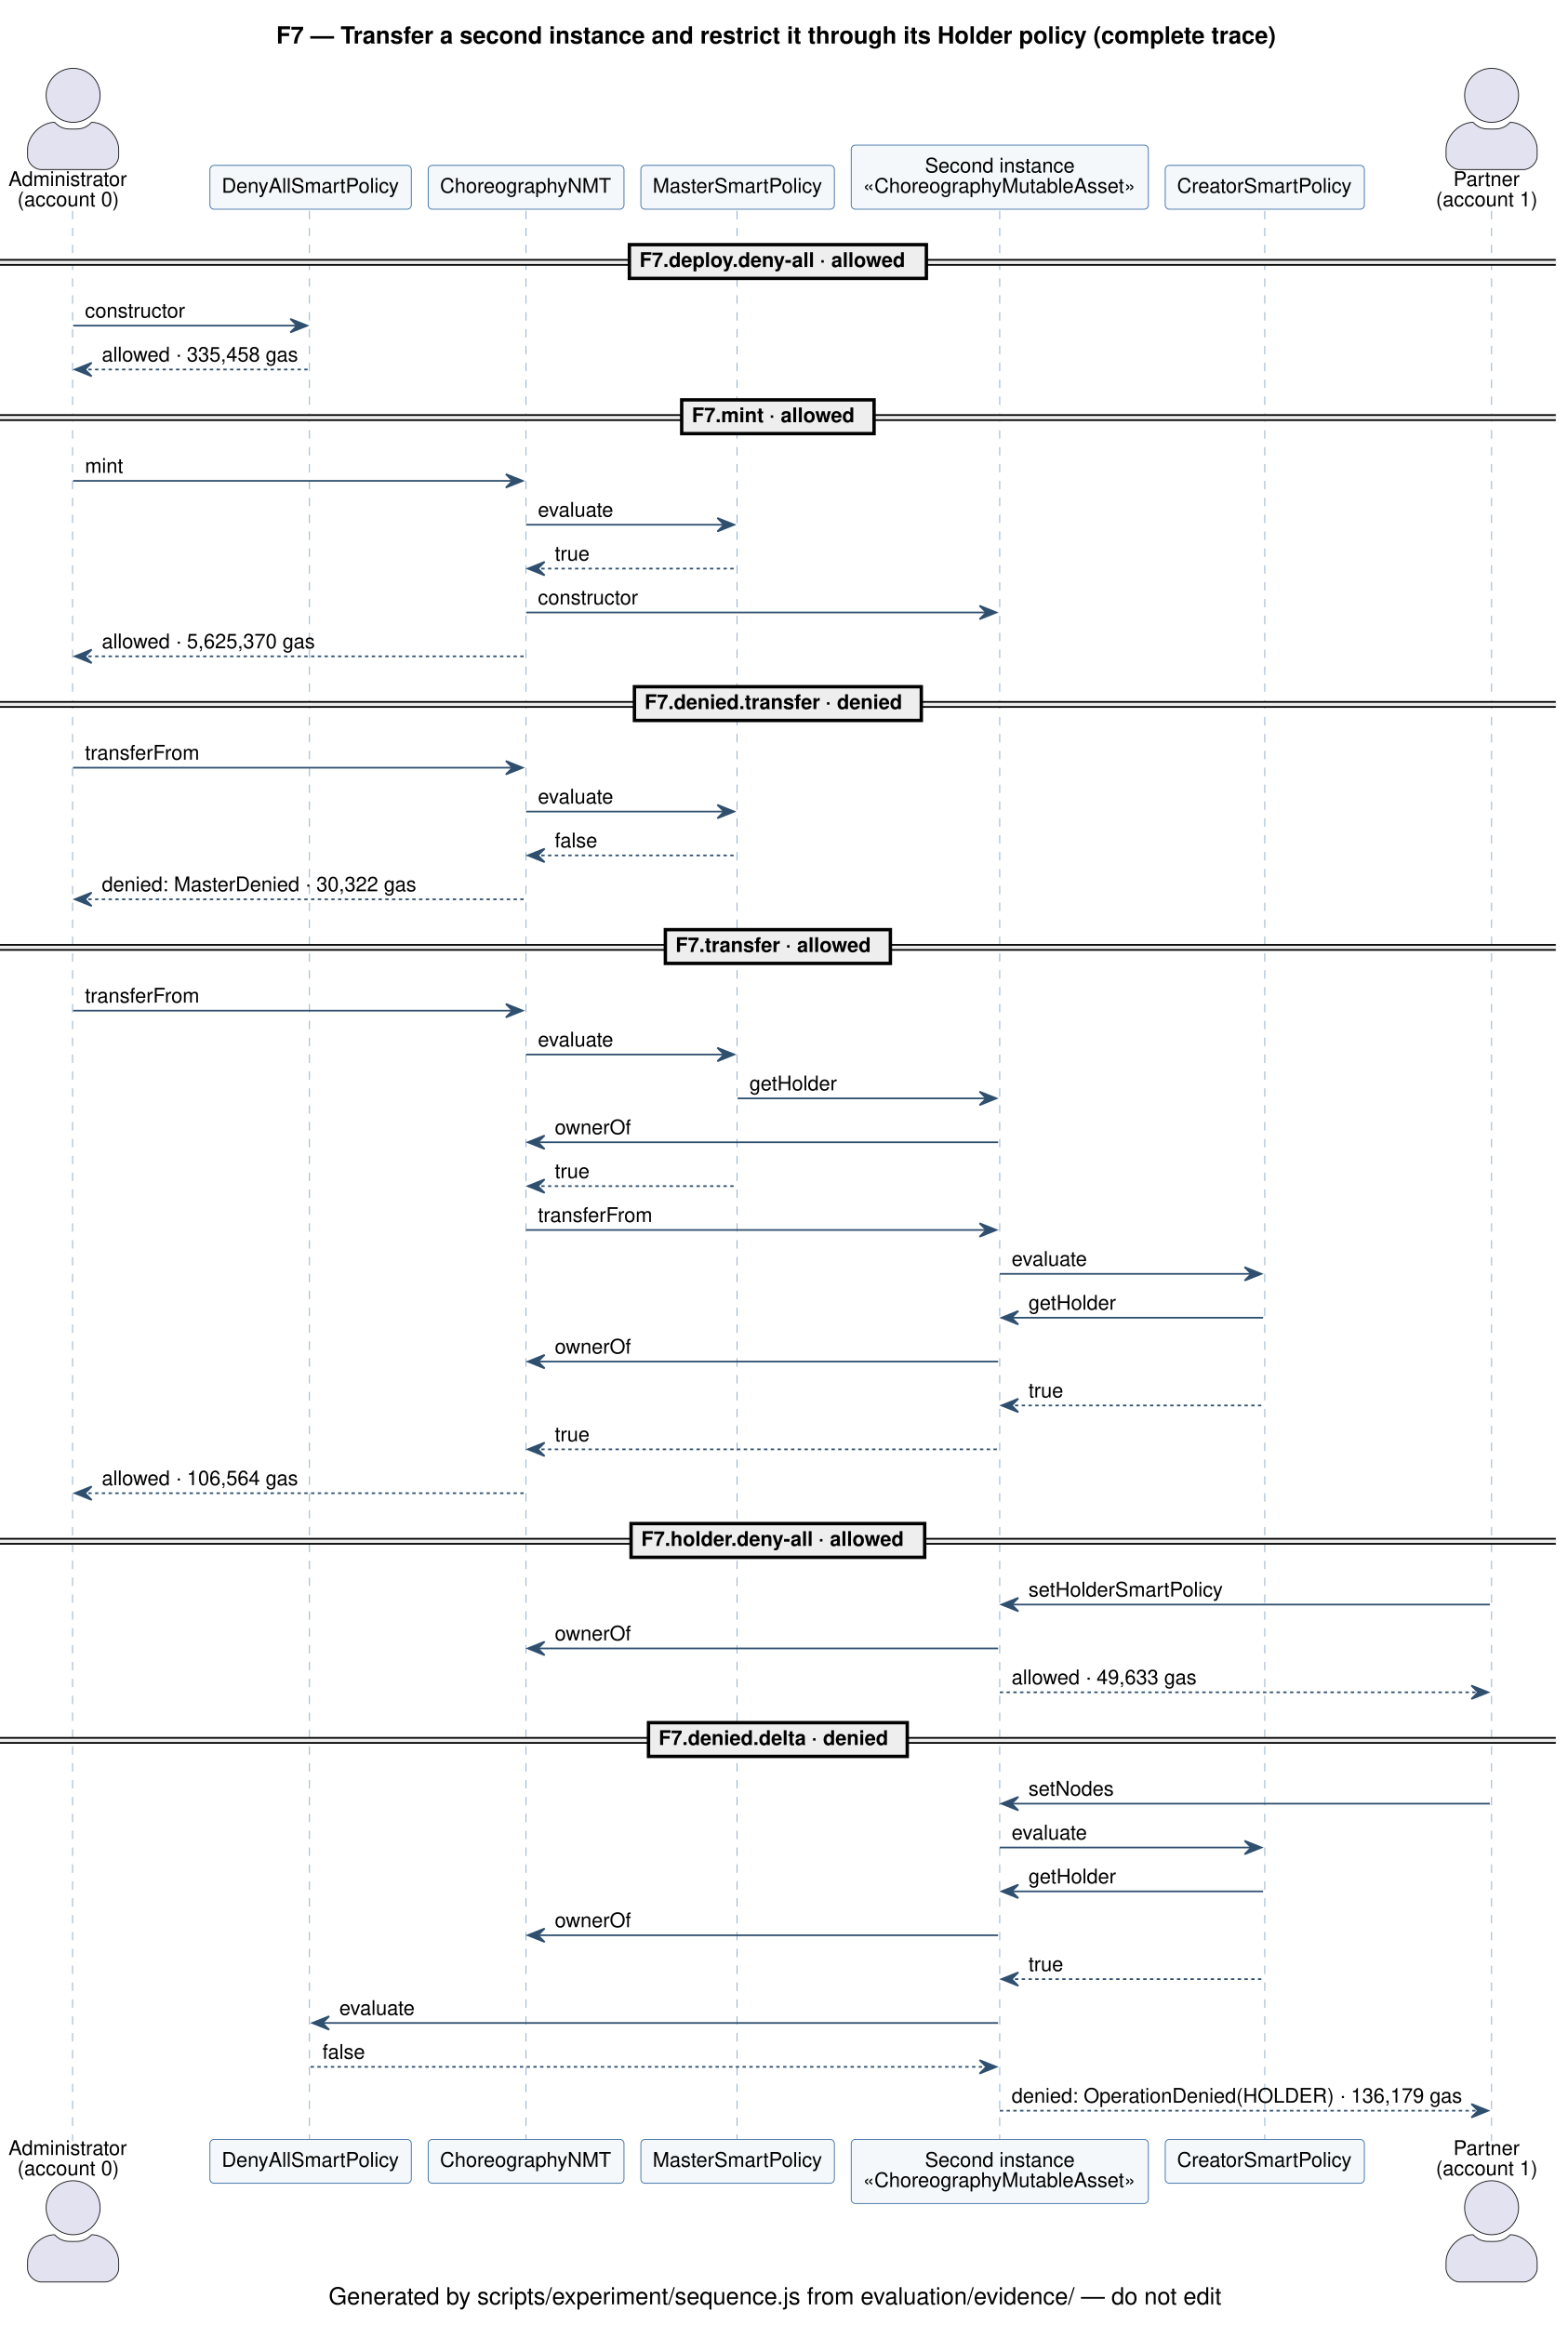
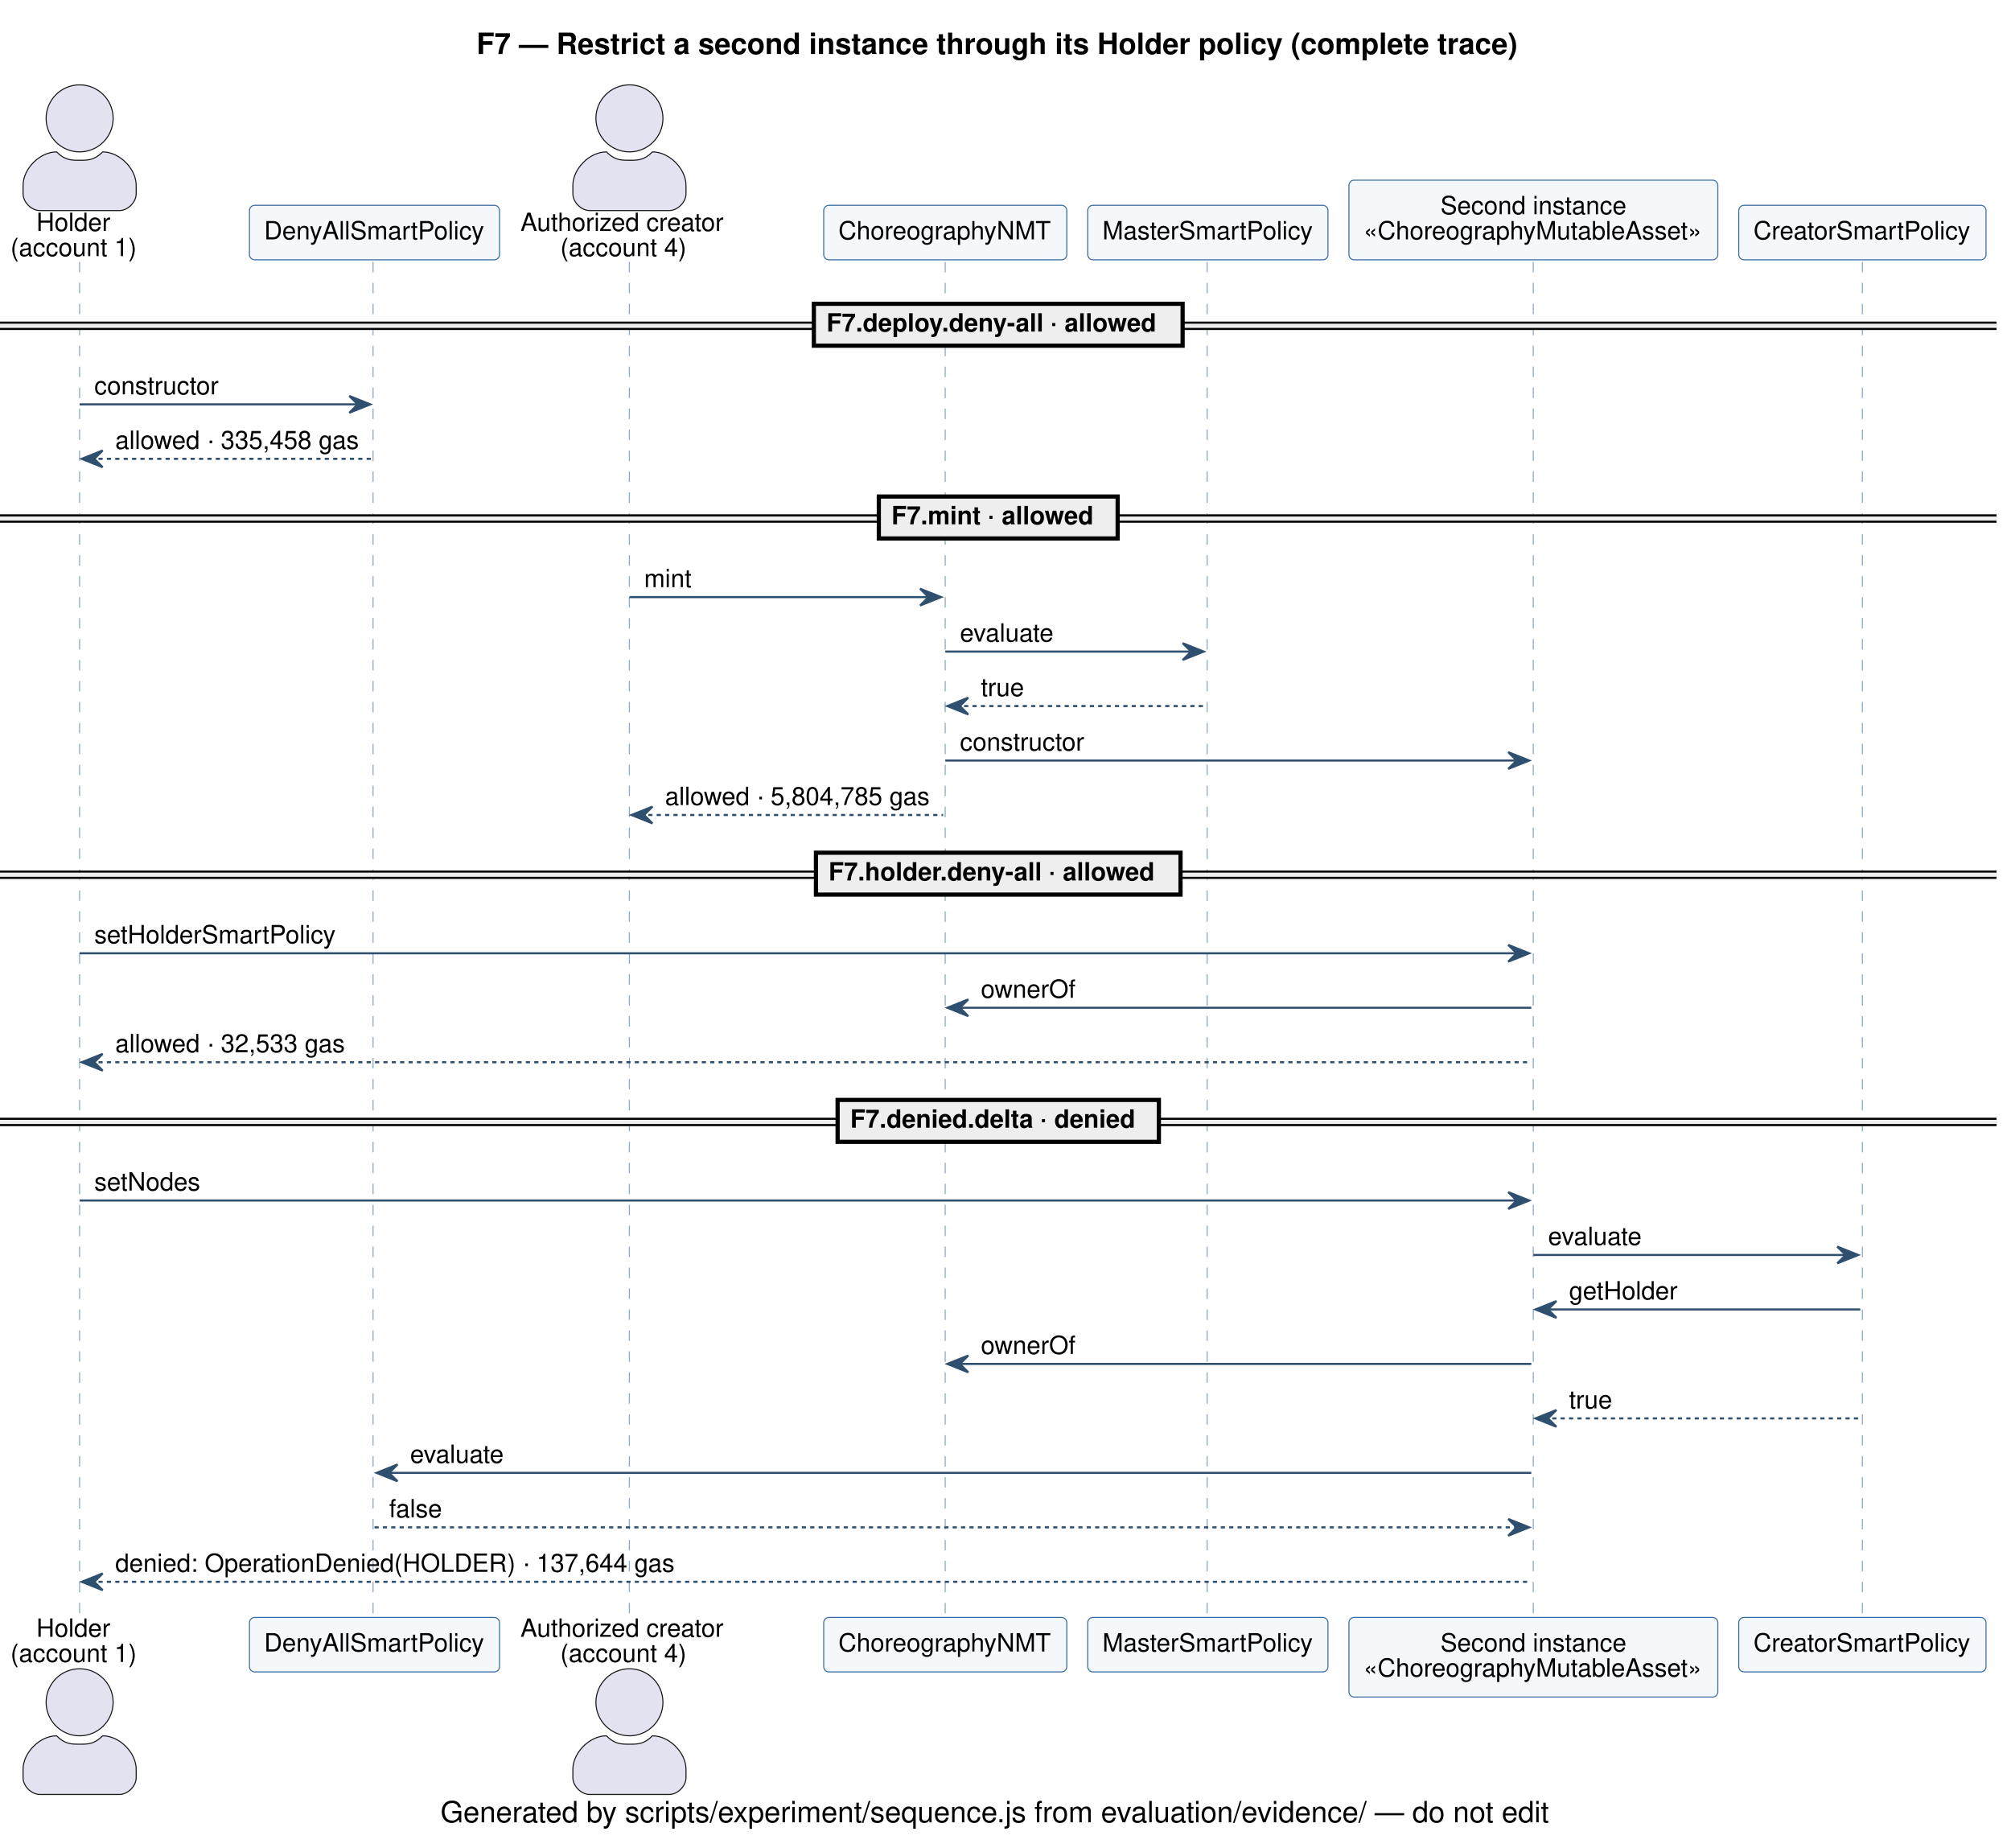
- <svg xmlns="http://www.w3.org/2000/svg" contentStyleType="text/css" height="1378px" preserveAspectRatio="none" style="width:929px;height:1378px;background:#FFFFFF;" version="1.1" viewBox="0 0 929 1378" width="929px" zoomAndPan="magnify">
+ <svg xmlns="http://www.w3.org/2000/svg" contentStyleType="text/css" height="882px" preserveAspectRatio="none" style="width:960px;height:882px;background:#FFFFFF;" version="1.1" viewBox="0 0 960 882" width="960px" zoomAndPan="magnify">
  <defs />
  <g>
-     <text fill="#000000" font-family="Helvetica" font-size="14" font-weight="bold" lengthAdjust="spacing" textLength="593.578" x="163.743" y="25.78">F7 — Transfer a second instance and restrict it through its Holder policy (complete trace)</text>
-     <text fill="#000000" font-family="Helvetica" font-size="14" lengthAdjust="spacing" textLength="531.515" x="194.775" y="1365.78">Generated by scripts/experiment/sequence.js from evaluation/evidence/ — do not edit</text>
-     <line style="stroke:#8AA9C8;stroke-width:0.5;stroke-dasharray:5.0,5.0;" x1="43" x2="43" y1="125" y2="1269" />
-     <line style="stroke:#8AA9C8;stroke-width:0.5;stroke-dasharray:5.0,5.0;" x1="183.416" x2="183.416" y1="125" y2="1269" />
-     <line style="stroke:#8AA9C8;stroke-width:0.5;stroke-dasharray:5.0,5.0;" x1="311.779" x2="311.779" y1="125" y2="1269" />
-     <line style="stroke:#8AA9C8;stroke-width:0.5;stroke-dasharray:5.0,5.0;" x1="436.82" x2="436.82" y1="125" y2="1269" />
-     <line style="stroke:#8AA9C8;stroke-width:0.5;stroke-dasharray:5.0,5.0;" x1="592.508" x2="592.508" y1="125" y2="1269" />
-     <line style="stroke:#8AA9C8;stroke-width:0.5;stroke-dasharray:5.0,5.0;" x1="749.607" x2="749.607" y1="125" y2="1269" />
-     <line style="stroke:#8AA9C8;stroke-width:0.5;stroke-dasharray:5.0,5.0;" x1="884.035" x2="884.035" y1="125" y2="1269" />
-     <text fill="#000000" font-family="Helvetica" font-size="12" lengthAdjust="spacing" textLength="70.688" x="5" y="110.24">Administrator</text>
-     <text fill="#000000" font-family="Helvetica" font-size="12" lengthAdjust="spacing" textLength="60.029" x="10.329" y="122.24">(account 0)</text>
-     <ellipse cx="43.344" cy="56.5" fill="#E2E2F0" rx="16" ry="16" style="stroke:#181818;stroke-width:0.5;" />
-     <path d="M43.344,76.5 C47.344,76.5 50.344,76.5 54.344,72.5 C62.344,72.5 70.344,80.5 70.344,88.5 L70.344,92.5 C70.344,96.5 66.344,100.5 62.344,100.5 L24.344,100.5 C20.344,100.5 16.344,96.5 16.344,92.5 L16.344,88.5 C16.344,80.5 24.344,72.5 32.344,72.5 C36.344,76.5 39.344,76.5 43.344,76.5 " fill="#E2E2F0" style="stroke:#181818;stroke-width:0.5;" />
-     <text fill="#000000" font-family="Helvetica" font-size="12" lengthAdjust="spacing" textLength="70.688" x="5" y="1277.24">Administrator</text>
-     <text fill="#000000" font-family="Helvetica" font-size="12" lengthAdjust="spacing" textLength="60.029" x="10.329" y="1289.24">(account 0)</text>
-     <ellipse cx="43.344" cy="1308.5" fill="#E2E2F0" rx="16" ry="16" style="stroke:#181818;stroke-width:0.5;" />
-     <path d="M43.344,1328.5 C47.344,1328.5 50.344,1328.5 54.344,1324.5 C62.344,1324.5 70.344,1332.5 70.344,1340.5 L70.344,1344.5 C70.344,1348.5 66.344,1352.5 62.344,1352.5 L24.344,1352.5 C20.344,1352.5 16.344,1348.5 16.344,1344.5 L16.344,1340.5 C16.344,1332.5 24.344,1324.5 32.344,1324.5 C36.344,1328.5 39.344,1328.5 43.344,1328.5 " fill="#E2E2F0" style="stroke:#181818;stroke-width:0.5;" />
-     <rect fill="#F4F8FB" height="26" rx="2.5" ry="2.5" style="stroke:#3A6EA5;stroke-width:0.5;" width="119.363" x="124.416" y="98" />
-     <text fill="#000000" font-family="Helvetica" font-size="12" lengthAdjust="spacing" textLength="105.363" x="131.416" y="114.24">DenyAllSmartPolicy</text>
-     <rect fill="#F4F8FB" height="26" rx="2.5" ry="2.5" style="stroke:#3A6EA5;stroke-width:0.5;" width="119.363" x="124.416" y="1268" />
-     <text fill="#000000" font-family="Helvetica" font-size="12" lengthAdjust="spacing" textLength="105.363" x="131.416" y="1284.24">DenyAllSmartPolicy</text>
-     <rect fill="#F4F8FB" height="26" rx="2.5" ry="2.5" style="stroke:#3A6EA5;stroke-width:0.5;" width="116.041" x="253.779" y="98" />
-     <text fill="#000000" font-family="Helvetica" font-size="12" lengthAdjust="spacing" textLength="102.041" x="260.779" y="114.24">ChoreographyNMT</text>
-     <rect fill="#F4F8FB" height="26" rx="2.5" ry="2.5" style="stroke:#3A6EA5;stroke-width:0.5;" width="116.041" x="253.779" y="1268" />
-     <text fill="#000000" font-family="Helvetica" font-size="12" lengthAdjust="spacing" textLength="102.041" x="260.779" y="1284.24">ChoreographyNMT</text>
-     <rect fill="#F4F8FB" height="26" rx="2.5" ry="2.5" style="stroke:#3A6EA5;stroke-width:0.5;" width="114.688" x="379.82" y="98" />
-     <text fill="#000000" font-family="Helvetica" font-size="12" lengthAdjust="spacing" textLength="100.688" x="386.82" y="114.24">MasterSmartPolicy</text>
-     <rect fill="#F4F8FB" height="26" rx="2.5" ry="2.5" style="stroke:#3A6EA5;stroke-width:0.5;" width="114.688" x="379.82" y="1268" />
-     <text fill="#000000" font-family="Helvetica" font-size="12" lengthAdjust="spacing" textLength="100.688" x="386.82" y="1284.24">MasterSmartPolicy</text>
-     <rect fill="#F4F8FB" height="38" rx="2.5" ry="2.5" style="stroke:#3A6EA5;stroke-width:0.5;" width="176.1" x="504.508" y="86" />
-     <text fill="#000000" font-family="Helvetica" font-size="12" lengthAdjust="spacing" textLength="88.728" x="548.193" y="102.24">Second instance</text>
-     <text fill="#000000" font-family="Helvetica" font-size="12" lengthAdjust="spacing" textLength="162.1" x="511.508" y="114.24">«ChoreographyMutableAsset»</text>
-     <rect fill="#F4F8FB" height="38" rx="2.5" ry="2.5" style="stroke:#3A6EA5;stroke-width:0.5;" width="176.1" x="504.508" y="1268" />
-     <text fill="#000000" font-family="Helvetica" font-size="12" lengthAdjust="spacing" textLength="88.728" x="548.193" y="1284.24">Second instance</text>
-     <text fill="#000000" font-family="Helvetica" font-size="12" lengthAdjust="spacing" textLength="162.1" x="511.508" y="1296.24">«ChoreographyMutableAsset»</text>
-     <rect fill="#F4F8FB" height="26" rx="2.5" ry="2.5" style="stroke:#3A6EA5;stroke-width:0.5;" width="118.027" x="690.607" y="98" />
-     <text fill="#000000" font-family="Helvetica" font-size="12" lengthAdjust="spacing" textLength="104.027" x="697.607" y="114.24">CreatorSmartPolicy</text>
-     <rect fill="#F4F8FB" height="26" rx="2.5" ry="2.5" style="stroke:#3A6EA5;stroke-width:0.5;" width="118.027" x="690.607" y="1268" />
-     <text fill="#000000" font-family="Helvetica" font-size="12" lengthAdjust="spacing" textLength="104.027" x="697.607" y="1284.24">CreatorSmartPolicy</text>
-     <text fill="#000000" font-family="Helvetica" font-size="12" lengthAdjust="spacing" textLength="39.352" x="861.374" y="110.24">Partner</text>
-     <text fill="#000000" font-family="Helvetica" font-size="12" lengthAdjust="spacing" textLength="60.029" x="851.035" y="122.24">(account 1)</text>
-     <ellipse cx="884.05" cy="56.5" fill="#E2E2F0" rx="16" ry="16" style="stroke:#181818;stroke-width:0.5;" />
-     <path d="M884.05,76.5 C888.05,76.5 891.05,76.5 895.05,72.5 C903.05,72.5 911.05,80.5 911.05,88.5 L911.05,92.5 C911.05,96.5 907.05,100.5 903.05,100.5 L865.05,100.5 C861.05,100.5 857.05,96.5 857.05,92.5 L857.05,88.5 C857.05,80.5 865.05,72.5 873.05,72.5 C877.05,76.5 880.05,76.5 884.05,76.5 " fill="#E2E2F0" style="stroke:#181818;stroke-width:0.5;" />
-     <text fill="#000000" font-family="Helvetica" font-size="12" lengthAdjust="spacing" textLength="39.352" x="861.374" y="1277.24">Partner</text>
-     <text fill="#000000" font-family="Helvetica" font-size="12" lengthAdjust="spacing" textLength="60.029" x="851.035" y="1289.24">(account 1)</text>
-     <ellipse cx="884.05" cy="1308.5" fill="#E2E2F0" rx="16" ry="16" style="stroke:#181818;stroke-width:0.5;" />
-     <path d="M884.05,1328.5 C888.05,1328.5 891.05,1328.5 895.05,1324.5 C903.05,1324.5 911.05,1332.5 911.05,1340.5 L911.05,1344.5 C911.05,1348.5 907.05,1352.5 903.05,1352.5 L865.05,1352.5 C861.05,1352.5 857.05,1348.5 857.05,1344.5 L857.05,1340.5 C857.05,1332.5 865.05,1324.5 873.05,1324.5 C877.05,1328.5 880.05,1328.5 884.05,1328.5 " fill="#E2E2F0" style="stroke:#181818;stroke-width:0.5;" />
-     <rect fill="#EEEEEE" height="3" style="stroke:#EEEEEE;stroke-width:1.0;" width="922.064" x="0" y="154" />
-     <line style="stroke:#000000;stroke-width:1.0;" x1="0" x2="922.064" y1="154" y2="154" />
-     <line style="stroke:#000000;stroke-width:1.0;" x1="0" x2="922.064" y1="157" y2="157" />
-     <rect fill="#EEEEEE" height="20" style="stroke:#000000;stroke-width:2.0;" width="176.035" x="373.015" y="145" />
-     <text fill="#000000" font-family="Helvetica" font-size="12" font-weight="bold" lengthAdjust="spacing" textLength="158.701" x="379.015" y="158.24">F7.deploy.deny-all · allowed</text>
-     <polygon fill="#2F4F6F" points="172.098,189,182.098,193,172.098,197,176.098,193" style="stroke:#2F4F6F;stroke-width:1.0;" />
-     <line style="stroke:#2F4F6F;stroke-width:1.0;" x1="43.344" x2="178.098" y1="193" y2="193" />
-     <text fill="#000000" font-family="Helvetica" font-size="12" lengthAdjust="spacing" textLength="59.355" x="50.344" y="188.24">constructor</text>
-     <polygon fill="#2F4F6F" points="54.344,215,44.344,219,54.344,223,50.344,219" style="stroke:#2F4F6F;stroke-width:1.0;" />
-     <line style="stroke:#2F4F6F;stroke-width:1.0;stroke-dasharray:2.0,2.0;" x1="48.344" x2="183.098" y1="219" y2="219" />
-     <text fill="#000000" font-family="Helvetica" font-size="12" lengthAdjust="spacing" textLength="116.754" x="60.344" y="214.24">allowed · 335,458 gas</text>
-     <rect fill="#EEEEEE" height="3" style="stroke:#EEEEEE;stroke-width:1.0;" width="922.064" x="0" y="246" />
-     <line style="stroke:#000000;stroke-width:1.0;" x1="0" x2="922.064" y1="246" y2="246" />
-     <line style="stroke:#000000;stroke-width:1.0;" x1="0" x2="922.064" y1="249" y2="249" />
-     <rect fill="#EEEEEE" height="20" style="stroke:#000000;stroke-width:2.0;" width="114.014" x="404.025" y="237" />
-     <text fill="#000000" font-family="Helvetica" font-size="12" font-weight="bold" lengthAdjust="spacing" textLength="96.68" x="410.025" y="250.24">F7.mint · allowed</text>
-     <polygon fill="#2F4F6F" points="299.8,281,309.8,285,299.8,289,303.8,285" style="stroke:#2F4F6F;stroke-width:1.0;" />
-     <line style="stroke:#2F4F6F;stroke-width:1.0;" x1="43.344" x2="305.8" y1="285" y2="285" />
-     <text fill="#000000" font-family="Helvetica" font-size="12" lengthAdjust="spacing" textLength="22.67" x="50.344" y="280.24">mint</text>
-     <polygon fill="#2F4F6F" points="425.164,307,435.164,311,425.164,315,429.164,311" style="stroke:#2F4F6F;stroke-width:1.0;" />
-     <line style="stroke:#2F4F6F;stroke-width:1.0;" x1="311.8" x2="431.164" y1="311" y2="311" />
-     <text fill="#000000" font-family="Helvetica" font-size="12" lengthAdjust="spacing" textLength="45.369" x="318.8" y="306.24">evaluate</text>
-     <polygon fill="#2F4F6F" points="322.8,333,312.8,337,322.8,341,318.8,337" style="stroke:#2F4F6F;stroke-width:1.0;" />
-     <line style="stroke:#2F4F6F;stroke-width:1.0;stroke-dasharray:2.0,2.0;" x1="316.8" x2="436.164" y1="337" y2="337" />
-     <text fill="#000000" font-family="Helvetica" font-size="12" lengthAdjust="spacing" textLength="20.678" x="328.8" y="332.24">true</text>
-     <polygon fill="#2F4F6F" points="580.558,359,590.558,363,580.558,367,584.558,363" style="stroke:#2F4F6F;stroke-width:1.0;" />
-     <line style="stroke:#2F4F6F;stroke-width:1.0;" x1="311.8" x2="586.558" y1="363" y2="363" />
-     <text fill="#000000" font-family="Helvetica" font-size="12" lengthAdjust="spacing" textLength="59.355" x="318.8" y="358.24">constructor</text>
-     <polygon fill="#2F4F6F" points="54.344,385,44.344,389,54.344,393,50.344,389" style="stroke:#2F4F6F;stroke-width:1.0;" />
-     <line style="stroke:#2F4F6F;stroke-width:1.0;stroke-dasharray:2.0,2.0;" x1="48.344" x2="310.8" y1="389" y2="389" />
-     <text fill="#000000" font-family="Helvetica" font-size="12" lengthAdjust="spacing" textLength="126.762" x="60.344" y="384.24">allowed · 5,625,370 gas</text>
-     <rect fill="#EEEEEE" height="3" style="stroke:#EEEEEE;stroke-width:1.0;" width="922.064" x="0" y="416" />
-     <line style="stroke:#000000;stroke-width:1.0;" x1="0" x2="922.064" y1="416" y2="416" />
-     <line style="stroke:#000000;stroke-width:1.0;" x1="0" x2="922.064" y1="419" y2="419" />
-     <rect fill="#EEEEEE" height="20" style="stroke:#000000;stroke-width:2.0;" width="170.035" x="376.015" y="407" />
-     <text fill="#000000" font-family="Helvetica" font-size="12" font-weight="bold" lengthAdjust="spacing" textLength="152.701" x="382.015" y="420.24">F7.denied.transfer · denied</text>
-     <polygon fill="#2F4F6F" points="299.8,451,309.8,455,299.8,459,303.8,455" style="stroke:#2F4F6F;stroke-width:1.0;" />
-     <line style="stroke:#2F4F6F;stroke-width:1.0;" x1="43.344" x2="305.8" y1="455" y2="455" />
-     <text fill="#000000" font-family="Helvetica" font-size="12" lengthAdjust="spacing" textLength="68.678" x="50.344" y="450.24">transferFrom</text>
-     <polygon fill="#2F4F6F" points="425.164,477,435.164,481,425.164,485,429.164,481" style="stroke:#2F4F6F;stroke-width:1.0;" />
-     <line style="stroke:#2F4F6F;stroke-width:1.0;" x1="311.8" x2="431.164" y1="481" y2="481" />
-     <text fill="#000000" font-family="Helvetica" font-size="12" lengthAdjust="spacing" textLength="45.369" x="318.8" y="476.24">evaluate</text>
-     <polygon fill="#2F4F6F" points="322.8,503,312.8,507,322.8,511,318.8,507" style="stroke:#2F4F6F;stroke-width:1.0;" />
-     <line style="stroke:#2F4F6F;stroke-width:1.0;stroke-dasharray:2.0,2.0;" x1="316.8" x2="436.164" y1="507" y2="507" />
-     <text fill="#000000" font-family="Helvetica" font-size="12" lengthAdjust="spacing" textLength="25.348" x="328.8" y="502.24">false</text>
-     <polygon fill="#2F4F6F" points="54.344,529,44.344,533,54.344,537,50.344,533" style="stroke:#2F4F6F;stroke-width:1.0;" />
-     <line style="stroke:#2F4F6F;stroke-width:1.0;stroke-dasharray:2.0,2.0;" x1="48.344" x2="310.8" y1="533" y2="533" />
-     <text fill="#000000" font-family="Helvetica" font-size="12" lengthAdjust="spacing" textLength="186.791" x="60.344" y="528.24">denied: MasterDenied · 30,322 gas</text>
-     <rect fill="#EEEEEE" height="3" style="stroke:#EEEEEE;stroke-width:1.0;" width="922.064" x="0" y="560" />
-     <line style="stroke:#000000;stroke-width:1.0;" x1="0" x2="922.064" y1="560" y2="560" />
-     <line style="stroke:#000000;stroke-width:1.0;" x1="0" x2="922.064" y1="563" y2="563" />
-     <rect fill="#EEEEEE" height="20" style="stroke:#000000;stroke-width:2.0;" width="133.367" x="394.349" y="551" />
-     <text fill="#000000" font-family="Helvetica" font-size="12" font-weight="bold" lengthAdjust="spacing" textLength="116.033" x="400.349" y="564.24">F7.transfer · allowed</text>
-     <polygon fill="#2F4F6F" points="299.8,595,309.8,599,299.8,603,303.8,599" style="stroke:#2F4F6F;stroke-width:1.0;" />
-     <line style="stroke:#2F4F6F;stroke-width:1.0;" x1="43.344" x2="305.8" y1="599" y2="599" />
-     <text fill="#000000" font-family="Helvetica" font-size="12" lengthAdjust="spacing" textLength="68.678" x="50.344" y="594.24">transferFrom</text>
-     <polygon fill="#2F4F6F" points="425.164,621,435.164,625,425.164,629,429.164,625" style="stroke:#2F4F6F;stroke-width:1.0;" />
-     <line style="stroke:#2F4F6F;stroke-width:1.0;" x1="311.8" x2="431.164" y1="625" y2="625" />
-     <text fill="#000000" font-family="Helvetica" font-size="12" lengthAdjust="spacing" textLength="45.369" x="318.8" y="620.24">evaluate</text>
-     <polygon fill="#2F4F6F" points="580.558,647,590.558,651,580.558,655,584.558,651" style="stroke:#2F4F6F;stroke-width:1.0;" />
-     <line style="stroke:#2F4F6F;stroke-width:1.0;" x1="437.164" x2="586.558" y1="651" y2="651" />
-     <text fill="#000000" font-family="Helvetica" font-size="12" lengthAdjust="spacing" textLength="52.031" x="444.164" y="646.24">getHolder</text>
-     <polygon fill="#2F4F6F" points="322.8,673,312.8,677,322.8,681,318.8,677" style="stroke:#2F4F6F;stroke-width:1.0;" />
-     <line style="stroke:#2F4F6F;stroke-width:1.0;" x1="316.8" x2="591.558" y1="677" y2="677" />
-     <text fill="#000000" font-family="Helvetica" font-size="12" lengthAdjust="spacing" textLength="45.352" x="328.8" y="672.24">ownerOf</text>
-     <polygon fill="#2F4F6F" points="322.8,699,312.8,703,322.8,707,318.8,703" style="stroke:#2F4F6F;stroke-width:1.0;" />
-     <line style="stroke:#2F4F6F;stroke-width:1.0;stroke-dasharray:2.0,2.0;" x1="316.8" x2="436.164" y1="703" y2="703" />
-     <text fill="#000000" font-family="Helvetica" font-size="12" lengthAdjust="spacing" textLength="20.678" x="328.8" y="698.24">true</text>
-     <polygon fill="#2F4F6F" points="580.558,725,590.558,729,580.558,733,584.558,729" style="stroke:#2F4F6F;stroke-width:1.0;" />
-     <line style="stroke:#2F4F6F;stroke-width:1.0;" x1="311.8" x2="586.558" y1="729" y2="729" />
-     <text fill="#000000" font-family="Helvetica" font-size="12" lengthAdjust="spacing" textLength="68.678" x="318.8" y="724.24">transferFrom</text>
-     <polygon fill="#2F4F6F" points="737.621,751,747.621,755,737.621,759,741.621,755" style="stroke:#2F4F6F;stroke-width:1.0;" />
-     <line style="stroke:#2F4F6F;stroke-width:1.0;" x1="592.558" x2="743.621" y1="755" y2="755" />
-     <text fill="#000000" font-family="Helvetica" font-size="12" lengthAdjust="spacing" textLength="45.369" x="599.558" y="750.24">evaluate</text>
-     <polygon fill="#2F4F6F" points="603.558,777,593.558,781,603.558,785,599.558,781" style="stroke:#2F4F6F;stroke-width:1.0;" />
-     <line style="stroke:#2F4F6F;stroke-width:1.0;" x1="597.558" x2="748.621" y1="781" y2="781" />
-     <text fill="#000000" font-family="Helvetica" font-size="12" lengthAdjust="spacing" textLength="52.031" x="609.558" y="776.24">getHolder</text>
-     <polygon fill="#2F4F6F" points="322.8,803,312.8,807,322.8,811,318.8,807" style="stroke:#2F4F6F;stroke-width:1.0;" />
-     <line style="stroke:#2F4F6F;stroke-width:1.0;" x1="316.8" x2="591.558" y1="807" y2="807" />
-     <text fill="#000000" font-family="Helvetica" font-size="12" lengthAdjust="spacing" textLength="45.352" x="328.8" y="802.24">ownerOf</text>
-     <polygon fill="#2F4F6F" points="603.558,829,593.558,833,603.558,837,599.558,833" style="stroke:#2F4F6F;stroke-width:1.0;" />
-     <line style="stroke:#2F4F6F;stroke-width:1.0;stroke-dasharray:2.0,2.0;" x1="597.558" x2="748.621" y1="833" y2="833" />
-     <text fill="#000000" font-family="Helvetica" font-size="12" lengthAdjust="spacing" textLength="20.678" x="609.558" y="828.24">true</text>
-     <polygon fill="#2F4F6F" points="322.8,855,312.8,859,322.8,863,318.8,859" style="stroke:#2F4F6F;stroke-width:1.0;" />
-     <line style="stroke:#2F4F6F;stroke-width:1.0;stroke-dasharray:2.0,2.0;" x1="316.8" x2="591.558" y1="859" y2="859" />
-     <text fill="#000000" font-family="Helvetica" font-size="12" lengthAdjust="spacing" textLength="20.678" x="328.8" y="854.24">true</text>
-     <polygon fill="#2F4F6F" points="54.344,881,44.344,885,54.344,889,50.344,885" style="stroke:#2F4F6F;stroke-width:1.0;" />
-     <line style="stroke:#2F4F6F;stroke-width:1.0;stroke-dasharray:2.0,2.0;" x1="48.344" x2="310.8" y1="885" y2="885" />
-     <text fill="#000000" font-family="Helvetica" font-size="12" lengthAdjust="spacing" textLength="116.754" x="60.344" y="880.24">allowed · 106,564 gas</text>
-     <rect fill="#EEEEEE" height="3" style="stroke:#EEEEEE;stroke-width:1.0;" width="922.064" x="0" y="912" />
-     <line style="stroke:#000000;stroke-width:1.0;" x1="0" x2="922.064" y1="912" y2="912" />
-     <line style="stroke:#000000;stroke-width:1.0;" x1="0" x2="922.064" y1="915" y2="915" />
-     <rect fill="#EEEEEE" height="20" style="stroke:#000000;stroke-width:2.0;" width="174.031" x="374.017" y="903" />
-     <text fill="#000000" font-family="Helvetica" font-size="12" font-weight="bold" lengthAdjust="spacing" textLength="156.697" x="380.017" y="916.24">F7.holder.deny-all · allowed</text>
-     <polygon fill="#2F4F6F" points="603.558,947,593.558,951,603.558,955,599.558,951" style="stroke:#2F4F6F;stroke-width:1.0;" />
-     <line style="stroke:#2F4F6F;stroke-width:1.0;" x1="597.558" x2="883.05" y1="951" y2="951" />
-     <text fill="#000000" font-family="Helvetica" font-size="12" lengthAdjust="spacing" textLength="115.371" x="609.558" y="946.24">setHolderSmartPolicy</text>
-     <polygon fill="#2F4F6F" points="322.8,973,312.8,977,322.8,981,318.8,977" style="stroke:#2F4F6F;stroke-width:1.0;" />
-     <line style="stroke:#2F4F6F;stroke-width:1.0;" x1="316.8" x2="591.558" y1="977" y2="977" />
-     <text fill="#000000" font-family="Helvetica" font-size="12" lengthAdjust="spacing" textLength="45.352" x="328.8" y="972.24">ownerOf</text>
-     <polygon fill="#2F4F6F" points="872.05,999,882.05,1003,872.05,1007,876.05,1003" style="stroke:#2F4F6F;stroke-width:1.0;" />
-     <line style="stroke:#2F4F6F;stroke-width:1.0;stroke-dasharray:2.0,2.0;" x1="592.558" x2="878.05" y1="1003" y2="1003" />
-     <text fill="#000000" font-family="Helvetica" font-size="12" lengthAdjust="spacing" textLength="110.08" x="599.558" y="998.24">allowed · 49,633 gas</text>
-     <rect fill="#EEEEEE" height="3" style="stroke:#EEEEEE;stroke-width:1.0;" width="922.064" x="0" y="1030" />
-     <line style="stroke:#000000;stroke-width:1.0;" x1="0" x2="922.064" y1="1030" y2="1030" />
-     <line style="stroke:#000000;stroke-width:1.0;" x1="0" x2="922.064" y1="1033" y2="1033" />
-     <rect fill="#EEEEEE" height="20" style="stroke:#000000;stroke-width:2.0;" width="153.359" x="384.353" y="1021" />
-     <text fill="#000000" font-family="Helvetica" font-size="12" font-weight="bold" lengthAdjust="spacing" textLength="136.025" x="390.353" y="1034.24">F7.denied.delta · denied</text>
-     <polygon fill="#2F4F6F" points="603.558,1065,593.558,1069,603.558,1073,599.558,1069" style="stroke:#2F4F6F;stroke-width:1.0;" />
-     <line style="stroke:#2F4F6F;stroke-width:1.0;" x1="597.558" x2="883.05" y1="1069" y2="1069" />
-     <text fill="#000000" font-family="Helvetica" font-size="12" lengthAdjust="spacing" textLength="50.695" x="609.558" y="1064.24">setNodes</text>
-     <polygon fill="#2F4F6F" points="737.621,1091,747.621,1095,737.621,1099,741.621,1095" style="stroke:#2F4F6F;stroke-width:1.0;" />
-     <line style="stroke:#2F4F6F;stroke-width:1.0;" x1="592.558" x2="743.621" y1="1095" y2="1095" />
-     <text fill="#000000" font-family="Helvetica" font-size="12" lengthAdjust="spacing" textLength="45.369" x="599.558" y="1090.24">evaluate</text>
-     <polygon fill="#2F4F6F" points="603.558,1117,593.558,1121,603.558,1125,599.558,1121" style="stroke:#2F4F6F;stroke-width:1.0;" />
-     <line style="stroke:#2F4F6F;stroke-width:1.0;" x1="597.558" x2="748.621" y1="1121" y2="1121" />
-     <text fill="#000000" font-family="Helvetica" font-size="12" lengthAdjust="spacing" textLength="52.031" x="609.558" y="1116.24">getHolder</text>
-     <polygon fill="#2F4F6F" points="322.8,1143,312.8,1147,322.8,1151,318.8,1147" style="stroke:#2F4F6F;stroke-width:1.0;" />
-     <line style="stroke:#2F4F6F;stroke-width:1.0;" x1="316.8" x2="591.558" y1="1147" y2="1147" />
-     <text fill="#000000" font-family="Helvetica" font-size="12" lengthAdjust="spacing" textLength="45.352" x="328.8" y="1142.24">ownerOf</text>
-     <polygon fill="#2F4F6F" points="603.558,1169,593.558,1173,603.558,1177,599.558,1173" style="stroke:#2F4F6F;stroke-width:1.0;" />
-     <line style="stroke:#2F4F6F;stroke-width:1.0;stroke-dasharray:2.0,2.0;" x1="597.558" x2="748.621" y1="1173" y2="1173" />
-     <text fill="#000000" font-family="Helvetica" font-size="12" lengthAdjust="spacing" textLength="20.678" x="609.558" y="1168.24">true</text>
-     <polygon fill="#2F4F6F" points="195.098,1195,185.098,1199,195.098,1203,191.098,1199" style="stroke:#2F4F6F;stroke-width:1.0;" />
-     <line style="stroke:#2F4F6F;stroke-width:1.0;" x1="189.098" x2="591.558" y1="1199" y2="1199" />
-     <text fill="#000000" font-family="Helvetica" font-size="12" lengthAdjust="spacing" textLength="45.369" x="201.098" y="1194.24">evaluate</text>
-     <polygon fill="#2F4F6F" points="580.558,1221,590.558,1225,580.558,1229,584.558,1225" style="stroke:#2F4F6F;stroke-width:1.0;" />
-     <line style="stroke:#2F4F6F;stroke-width:1.0;stroke-dasharray:2.0,2.0;" x1="184.098" x2="586.558" y1="1225" y2="1225" />
-     <text fill="#000000" font-family="Helvetica" font-size="12" lengthAdjust="spacing" textLength="25.348" x="191.098" y="1220.24">false</text>
-     <polygon fill="#2F4F6F" points="872.05,1247,882.05,1251,872.05,1255,876.05,1251" style="stroke:#2F4F6F;stroke-width:1.0;" />
-     <line style="stroke:#2F4F6F;stroke-width:1.0;stroke-dasharray:2.0,2.0;" x1="592.558" x2="878.05" y1="1251" y2="1251" />
-     <text fill="#000000" font-family="Helvetica" font-size="12" lengthAdjust="spacing" textLength="267.492" x="599.558" y="1246.24">denied: OperationDenied(HOLDER) · 136,179 gas</text>
+     <text fill="#000000" font-family="Helvetica" font-size="14" font-weight="bold" lengthAdjust="spacing" textLength="497.109" x="227.481" y="25.78">F7 — Restrict a second instance through its Holder policy (complete trace)</text>
+     <text fill="#000000" font-family="Helvetica" font-size="14" lengthAdjust="spacing" textLength="531.515" x="210.279" y="869.78">Generated by scripts/experiment/sequence.js from evaluation/evidence/ — do not edit</text>
+     <line style="stroke:#8AA9C8;stroke-width:0.5;stroke-dasharray:5.0,5.0;" x1="38" x2="38" y1="125" y2="773" />
+     <line style="stroke:#8AA9C8;stroke-width:0.5;stroke-dasharray:5.0,5.0;" x1="178.087" x2="178.087" y1="125" y2="773" />
+     <line style="stroke:#8AA9C8;stroke-width:0.5;stroke-dasharray:5.0,5.0;" x1="300.45" x2="300.45" y1="125" y2="773" />
+     <line style="stroke:#8AA9C8;stroke-width:0.5;stroke-dasharray:5.0,5.0;" x1="451.217" x2="451.217" y1="125" y2="773" />
+     <line style="stroke:#8AA9C8;stroke-width:0.5;stroke-dasharray:5.0,5.0;" x1="576.258" x2="576.258" y1="125" y2="773" />
+     <line style="stroke:#8AA9C8;stroke-width:0.5;stroke-dasharray:5.0,5.0;" x1="731.945" x2="731.945" y1="125" y2="773" />
+     <line style="stroke:#8AA9C8;stroke-width:0.5;stroke-dasharray:5.0,5.0;" x1="889.045" x2="889.045" y1="125" y2="773" />
+     <text fill="#000000" font-family="Helvetica" font-size="12" lengthAdjust="spacing" textLength="35.35" x="17.34" y="110.24">Holder</text>
+     <text fill="#000000" font-family="Helvetica" font-size="12" lengthAdjust="spacing" textLength="60.029" x="5" y="122.24">(account 1)</text>
+     <ellipse cx="38.015" cy="56.5" fill="#E2E2F0" rx="16" ry="16" style="stroke:#181818;stroke-width:0.5;" />
+     <path d="M38.015,76.5 C42.015,76.5 45.015,76.5 49.015,72.5 C57.015,72.5 65.015,80.5 65.015,88.5 L65.015,92.5 C65.015,96.5 61.015,100.5 57.015,100.5 L19.015,100.5 C15.015,100.5 11.015,96.5 11.015,92.5 L11.015,88.5 C11.015,80.5 19.015,72.5 27.015,72.5 C31.015,76.5 34.015,76.5 38.015,76.5 " fill="#E2E2F0" style="stroke:#181818;stroke-width:0.5;" />
+     <text fill="#000000" font-family="Helvetica" font-size="12" lengthAdjust="spacing" textLength="35.35" x="17.34" y="781.24">Holder</text>
+     <text fill="#000000" font-family="Helvetica" font-size="12" lengthAdjust="spacing" textLength="60.029" x="5" y="793.24">(account 1)</text>
+     <ellipse cx="38.015" cy="812.5" fill="#E2E2F0" rx="16" ry="16" style="stroke:#181818;stroke-width:0.5;" />
+     <path d="M38.015,832.5 C42.015,832.5 45.015,832.5 49.015,828.5 C57.015,828.5 65.015,836.5 65.015,844.5 L65.015,848.5 C65.015,852.5 61.015,856.5 57.015,856.5 L19.015,856.5 C15.015,856.5 11.015,852.5 11.015,848.5 L11.015,844.5 C11.015,836.5 19.015,828.5 27.015,828.5 C31.015,832.5 34.015,832.5 38.015,832.5 " fill="#E2E2F0" style="stroke:#181818;stroke-width:0.5;" />
+     <rect fill="#F4F8FB" height="26" rx="2.5" ry="2.5" style="stroke:#3A6EA5;stroke-width:0.5;" width="119.363" x="119.087" y="98" />
+     <text fill="#000000" font-family="Helvetica" font-size="12" lengthAdjust="spacing" textLength="105.363" x="126.087" y="114.24">DenyAllSmartPolicy</text>
+     <rect fill="#F4F8FB" height="26" rx="2.5" ry="2.5" style="stroke:#3A6EA5;stroke-width:0.5;" width="119.363" x="119.087" y="772" />
+     <text fill="#000000" font-family="Helvetica" font-size="12" lengthAdjust="spacing" textLength="105.363" x="126.087" y="788.24">DenyAllSmartPolicy</text>
+     <text fill="#000000" font-family="Helvetica" font-size="12" lengthAdjust="spacing" textLength="98.051" x="248.45" y="110.24">Authorized creator</text>
+     <text fill="#000000" font-family="Helvetica" font-size="12" lengthAdjust="spacing" textLength="60.029" x="267.461" y="122.24">(account 4)</text>
+     <ellipse cx="300.476" cy="56.5" fill="#E2E2F0" rx="16" ry="16" style="stroke:#181818;stroke-width:0.5;" />
+     <path d="M300.476,76.5 C304.476,76.5 307.476,76.5 311.476,72.5 C319.476,72.5 327.476,80.5 327.476,88.5 L327.476,92.5 C327.476,96.5 323.476,100.5 319.476,100.5 L281.476,100.5 C277.476,100.5 273.476,96.5 273.476,92.5 L273.476,88.5 C273.476,80.5 281.476,72.5 289.476,72.5 C293.476,76.5 296.476,76.5 300.476,76.5 " fill="#E2E2F0" style="stroke:#181818;stroke-width:0.5;" />
+     <text fill="#000000" font-family="Helvetica" font-size="12" lengthAdjust="spacing" textLength="98.051" x="248.45" y="781.24">Authorized creator</text>
+     <text fill="#000000" font-family="Helvetica" font-size="12" lengthAdjust="spacing" textLength="60.029" x="267.461" y="793.24">(account 4)</text>
+     <ellipse cx="300.476" cy="812.5" fill="#E2E2F0" rx="16" ry="16" style="stroke:#181818;stroke-width:0.5;" />
+     <path d="M300.476,832.5 C304.476,832.5 307.476,832.5 311.476,828.5 C319.476,828.5 327.476,836.5 327.476,844.5 L327.476,848.5 C327.476,852.5 323.476,856.5 319.476,856.5 L281.476,856.5 C277.476,856.5 273.476,852.5 273.476,848.5 L273.476,844.5 C273.476,836.5 281.476,828.5 289.476,828.5 C293.476,832.5 296.476,832.5 300.476,832.5 " fill="#E2E2F0" style="stroke:#181818;stroke-width:0.5;" />
+     <rect fill="#F4F8FB" height="26" rx="2.5" ry="2.5" style="stroke:#3A6EA5;stroke-width:0.5;" width="116.041" x="393.217" y="98" />
+     <text fill="#000000" font-family="Helvetica" font-size="12" lengthAdjust="spacing" textLength="102.041" x="400.217" y="114.24">ChoreographyNMT</text>
+     <rect fill="#F4F8FB" height="26" rx="2.5" ry="2.5" style="stroke:#3A6EA5;stroke-width:0.5;" width="116.041" x="393.217" y="772" />
+     <text fill="#000000" font-family="Helvetica" font-size="12" lengthAdjust="spacing" textLength="102.041" x="400.217" y="788.24">ChoreographyNMT</text>
+     <rect fill="#F4F8FB" height="26" rx="2.5" ry="2.5" style="stroke:#3A6EA5;stroke-width:0.5;" width="114.688" x="519.258" y="98" />
+     <text fill="#000000" font-family="Helvetica" font-size="12" lengthAdjust="spacing" textLength="100.688" x="526.258" y="114.24">MasterSmartPolicy</text>
+     <rect fill="#F4F8FB" height="26" rx="2.5" ry="2.5" style="stroke:#3A6EA5;stroke-width:0.5;" width="114.688" x="519.258" y="772" />
+     <text fill="#000000" font-family="Helvetica" font-size="12" lengthAdjust="spacing" textLength="100.688" x="526.258" y="788.24">MasterSmartPolicy</text>
+     <rect fill="#F4F8FB" height="38" rx="2.5" ry="2.5" style="stroke:#3A6EA5;stroke-width:0.5;" width="176.1" x="643.945" y="86" />
+     <text fill="#000000" font-family="Helvetica" font-size="12" lengthAdjust="spacing" textLength="88.728" x="687.631" y="102.24">Second instance</text>
+     <text fill="#000000" font-family="Helvetica" font-size="12" lengthAdjust="spacing" textLength="162.1" x="650.945" y="114.24">«ChoreographyMutableAsset»</text>
+     <rect fill="#F4F8FB" height="38" rx="2.5" ry="2.5" style="stroke:#3A6EA5;stroke-width:0.5;" width="176.1" x="643.945" y="772" />
+     <text fill="#000000" font-family="Helvetica" font-size="12" lengthAdjust="spacing" textLength="88.728" x="687.631" y="788.24">Second instance</text>
+     <text fill="#000000" font-family="Helvetica" font-size="12" lengthAdjust="spacing" textLength="162.1" x="650.945" y="800.24">«ChoreographyMutableAsset»</text>
+     <rect fill="#F4F8FB" height="26" rx="2.5" ry="2.5" style="stroke:#3A6EA5;stroke-width:0.5;" width="118.027" x="830.045" y="98" />
+     <text fill="#000000" font-family="Helvetica" font-size="12" lengthAdjust="spacing" textLength="104.027" x="837.045" y="114.24">CreatorSmartPolicy</text>
+     <rect fill="#F4F8FB" height="26" rx="2.5" ry="2.5" style="stroke:#3A6EA5;stroke-width:0.5;" width="118.027" x="830.045" y="772" />
+     <text fill="#000000" font-family="Helvetica" font-size="12" lengthAdjust="spacing" textLength="104.027" x="837.045" y="788.24">CreatorSmartPolicy</text>
+     <rect fill="#EEEEEE" height="3" style="stroke:#EEEEEE;stroke-width:1.0;" width="953.072" x="0" y="154" />
+     <line style="stroke:#000000;stroke-width:1.0;" x1="0" x2="953.072" y1="154" y2="154" />
+     <line style="stroke:#000000;stroke-width:1.0;" x1="0" x2="953.072" y1="157" y2="157" />
+     <rect fill="#EEEEEE" height="20" style="stroke:#000000;stroke-width:2.0;" width="176.035" x="388.519" y="145" />
+     <text fill="#000000" font-family="Helvetica" font-size="12" font-weight="bold" lengthAdjust="spacing" textLength="158.701" x="394.519" y="158.24">F7.deploy.deny-all · allowed</text>
+     <polygon fill="#2F4F6F" points="166.769,189,176.769,193,166.769,197,170.769,193" style="stroke:#2F4F6F;stroke-width:1.0;" />
+     <line style="stroke:#2F4F6F;stroke-width:1.0;" x1="38.015" x2="172.769" y1="193" y2="193" />
+     <text fill="#000000" font-family="Helvetica" font-size="12" lengthAdjust="spacing" textLength="59.355" x="45.015" y="188.24">constructor</text>
+     <polygon fill="#2F4F6F" points="49.015,215,39.015,219,49.015,223,45.015,219" style="stroke:#2F4F6F;stroke-width:1.0;" />
+     <line style="stroke:#2F4F6F;stroke-width:1.0;stroke-dasharray:2.0,2.0;" x1="43.015" x2="177.769" y1="219" y2="219" />
+     <text fill="#000000" font-family="Helvetica" font-size="12" lengthAdjust="spacing" textLength="116.754" x="55.015" y="214.24">allowed · 335,458 gas</text>
+     <rect fill="#EEEEEE" height="3" style="stroke:#EEEEEE;stroke-width:1.0;" width="953.072" x="0" y="246" />
+     <line style="stroke:#000000;stroke-width:1.0;" x1="0" x2="953.072" y1="246" y2="246" />
+     <line style="stroke:#000000;stroke-width:1.0;" x1="0" x2="953.072" y1="249" y2="249" />
+     <rect fill="#EEEEEE" height="20" style="stroke:#000000;stroke-width:2.0;" width="114.014" x="419.529" y="237" />
+     <text fill="#000000" font-family="Helvetica" font-size="12" font-weight="bold" lengthAdjust="spacing" textLength="96.68" x="425.529" y="250.24">F7.mint · allowed</text>
+     <polygon fill="#2F4F6F" points="439.237,281,449.237,285,439.237,289,443.237,285" style="stroke:#2F4F6F;stroke-width:1.0;" />
+     <line style="stroke:#2F4F6F;stroke-width:1.0;" x1="300.476" x2="445.237" y1="285" y2="285" />
+     <text fill="#000000" font-family="Helvetica" font-size="12" lengthAdjust="spacing" textLength="22.67" x="307.476" y="280.24">mint</text>
+     <polygon fill="#2F4F6F" points="564.602,307,574.602,311,564.602,315,568.602,311" style="stroke:#2F4F6F;stroke-width:1.0;" />
+     <line style="stroke:#2F4F6F;stroke-width:1.0;" x1="451.237" x2="570.602" y1="311" y2="311" />
+     <text fill="#000000" font-family="Helvetica" font-size="12" lengthAdjust="spacing" textLength="45.369" x="458.237" y="306.24">evaluate</text>
+     <polygon fill="#2F4F6F" points="462.237,333,452.237,337,462.237,341,458.237,337" style="stroke:#2F4F6F;stroke-width:1.0;" />
+     <line style="stroke:#2F4F6F;stroke-width:1.0;stroke-dasharray:2.0,2.0;" x1="456.237" x2="575.602" y1="337" y2="337" />
+     <text fill="#000000" font-family="Helvetica" font-size="12" lengthAdjust="spacing" textLength="20.678" x="468.237" y="332.24">true</text>
+     <polygon fill="#2F4F6F" points="719.995,359,729.995,363,719.995,367,723.995,363" style="stroke:#2F4F6F;stroke-width:1.0;" />
+     <line style="stroke:#2F4F6F;stroke-width:1.0;" x1="451.237" x2="725.995" y1="363" y2="363" />
+     <text fill="#000000" font-family="Helvetica" font-size="12" lengthAdjust="spacing" textLength="59.355" x="458.237" y="358.24">constructor</text>
+     <polygon fill="#2F4F6F" points="311.476,385,301.476,389,311.476,393,307.476,389" style="stroke:#2F4F6F;stroke-width:1.0;" />
+     <line style="stroke:#2F4F6F;stroke-width:1.0;stroke-dasharray:2.0,2.0;" x1="305.476" x2="450.237" y1="389" y2="389" />
+     <text fill="#000000" font-family="Helvetica" font-size="12" lengthAdjust="spacing" textLength="126.762" x="317.476" y="384.24">allowed · 5,804,785 gas</text>
+     <rect fill="#EEEEEE" height="3" style="stroke:#EEEEEE;stroke-width:1.0;" width="953.072" x="0" y="416" />
+     <line style="stroke:#000000;stroke-width:1.0;" x1="0" x2="953.072" y1="416" y2="416" />
+     <line style="stroke:#000000;stroke-width:1.0;" x1="0" x2="953.072" y1="419" y2="419" />
+     <rect fill="#EEEEEE" height="20" style="stroke:#000000;stroke-width:2.0;" width="174.031" x="389.521" y="407" />
+     <text fill="#000000" font-family="Helvetica" font-size="12" font-weight="bold" lengthAdjust="spacing" textLength="156.697" x="395.521" y="420.24">F7.holder.deny-all · allowed</text>
+     <polygon fill="#2F4F6F" points="719.995,451,729.995,455,719.995,459,723.995,455" style="stroke:#2F4F6F;stroke-width:1.0;" />
+     <line style="stroke:#2F4F6F;stroke-width:1.0;" x1="38.015" x2="725.995" y1="455" y2="455" />
+     <text fill="#000000" font-family="Helvetica" font-size="12" lengthAdjust="spacing" textLength="115.371" x="45.015" y="450.24">setHolderSmartPolicy</text>
+     <polygon fill="#2F4F6F" points="462.237,477,452.237,481,462.237,485,458.237,481" style="stroke:#2F4F6F;stroke-width:1.0;" />
+     <line style="stroke:#2F4F6F;stroke-width:1.0;" x1="456.237" x2="730.995" y1="481" y2="481" />
+     <text fill="#000000" font-family="Helvetica" font-size="12" lengthAdjust="spacing" textLength="45.352" x="468.237" y="476.24">ownerOf</text>
+     <polygon fill="#2F4F6F" points="49.015,503,39.015,507,49.015,511,45.015,507" style="stroke:#2F4F6F;stroke-width:1.0;" />
+     <line style="stroke:#2F4F6F;stroke-width:1.0;stroke-dasharray:2.0,2.0;" x1="43.015" x2="730.995" y1="507" y2="507" />
+     <text fill="#000000" font-family="Helvetica" font-size="12" lengthAdjust="spacing" textLength="110.08" x="55.015" y="502.24">allowed · 32,533 gas</text>
+     <rect fill="#EEEEEE" height="3" style="stroke:#EEEEEE;stroke-width:1.0;" width="953.072" x="0" y="534" />
+     <line style="stroke:#000000;stroke-width:1.0;" x1="0" x2="953.072" y1="534" y2="534" />
+     <line style="stroke:#000000;stroke-width:1.0;" x1="0" x2="953.072" y1="537" y2="537" />
+     <rect fill="#EEEEEE" height="20" style="stroke:#000000;stroke-width:2.0;" width="153.359" x="399.856" y="525" />
+     <text fill="#000000" font-family="Helvetica" font-size="12" font-weight="bold" lengthAdjust="spacing" textLength="136.025" x="405.856" y="538.24">F7.denied.delta · denied</text>
+     <polygon fill="#2F4F6F" points="719.995,569,729.995,573,719.995,577,723.995,573" style="stroke:#2F4F6F;stroke-width:1.0;" />
+     <line style="stroke:#2F4F6F;stroke-width:1.0;" x1="38.015" x2="725.995" y1="573" y2="573" />
+     <text fill="#000000" font-family="Helvetica" font-size="12" lengthAdjust="spacing" textLength="50.695" x="45.015" y="568.24">setNodes</text>
+     <polygon fill="#2F4F6F" points="877.059,595,887.059,599,877.059,603,881.059,599" style="stroke:#2F4F6F;stroke-width:1.0;" />
+     <line style="stroke:#2F4F6F;stroke-width:1.0;" x1="731.995" x2="883.059" y1="599" y2="599" />
+     <text fill="#000000" font-family="Helvetica" font-size="12" lengthAdjust="spacing" textLength="45.369" x="738.995" y="594.24">evaluate</text>
+     <polygon fill="#2F4F6F" points="742.995,621,732.995,625,742.995,629,738.995,625" style="stroke:#2F4F6F;stroke-width:1.0;" />
+     <line style="stroke:#2F4F6F;stroke-width:1.0;" x1="736.995" x2="888.059" y1="625" y2="625" />
+     <text fill="#000000" font-family="Helvetica" font-size="12" lengthAdjust="spacing" textLength="52.031" x="748.995" y="620.24">getHolder</text>
+     <polygon fill="#2F4F6F" points="462.237,647,452.237,651,462.237,655,458.237,651" style="stroke:#2F4F6F;stroke-width:1.0;" />
+     <line style="stroke:#2F4F6F;stroke-width:1.0;" x1="456.237" x2="730.995" y1="651" y2="651" />
+     <text fill="#000000" font-family="Helvetica" font-size="12" lengthAdjust="spacing" textLength="45.352" x="468.237" y="646.24">ownerOf</text>
+     <polygon fill="#2F4F6F" points="742.995,673,732.995,677,742.995,681,738.995,677" style="stroke:#2F4F6F;stroke-width:1.0;" />
+     <line style="stroke:#2F4F6F;stroke-width:1.0;stroke-dasharray:2.0,2.0;" x1="736.995" x2="888.059" y1="677" y2="677" />
+     <text fill="#000000" font-family="Helvetica" font-size="12" lengthAdjust="spacing" textLength="20.678" x="748.995" y="672.24">true</text>
+     <polygon fill="#2F4F6F" points="189.769,699,179.769,703,189.769,707,185.769,703" style="stroke:#2F4F6F;stroke-width:1.0;" />
+     <line style="stroke:#2F4F6F;stroke-width:1.0;" x1="183.769" x2="730.995" y1="703" y2="703" />
+     <text fill="#000000" font-family="Helvetica" font-size="12" lengthAdjust="spacing" textLength="45.369" x="195.769" y="698.24">evaluate</text>
+     <polygon fill="#2F4F6F" points="719.995,725,729.995,729,719.995,733,723.995,729" style="stroke:#2F4F6F;stroke-width:1.0;" />
+     <line style="stroke:#2F4F6F;stroke-width:1.0;stroke-dasharray:2.0,2.0;" x1="178.769" x2="725.995" y1="729" y2="729" />
+     <text fill="#000000" font-family="Helvetica" font-size="12" lengthAdjust="spacing" textLength="25.348" x="185.769" y="724.24">false</text>
+     <polygon fill="#2F4F6F" points="49.015,751,39.015,755,49.015,759,45.015,755" style="stroke:#2F4F6F;stroke-width:1.0;" />
+     <line style="stroke:#2F4F6F;stroke-width:1.0;stroke-dasharray:2.0,2.0;" x1="43.015" x2="730.995" y1="755" y2="755" />
+     <text fill="#000000" font-family="Helvetica" font-size="12" lengthAdjust="spacing" textLength="267.492" x="55.015" y="750.24">denied: OperationDenied(HOLDER) · 137,644 gas</text>
  </g>
</svg>
